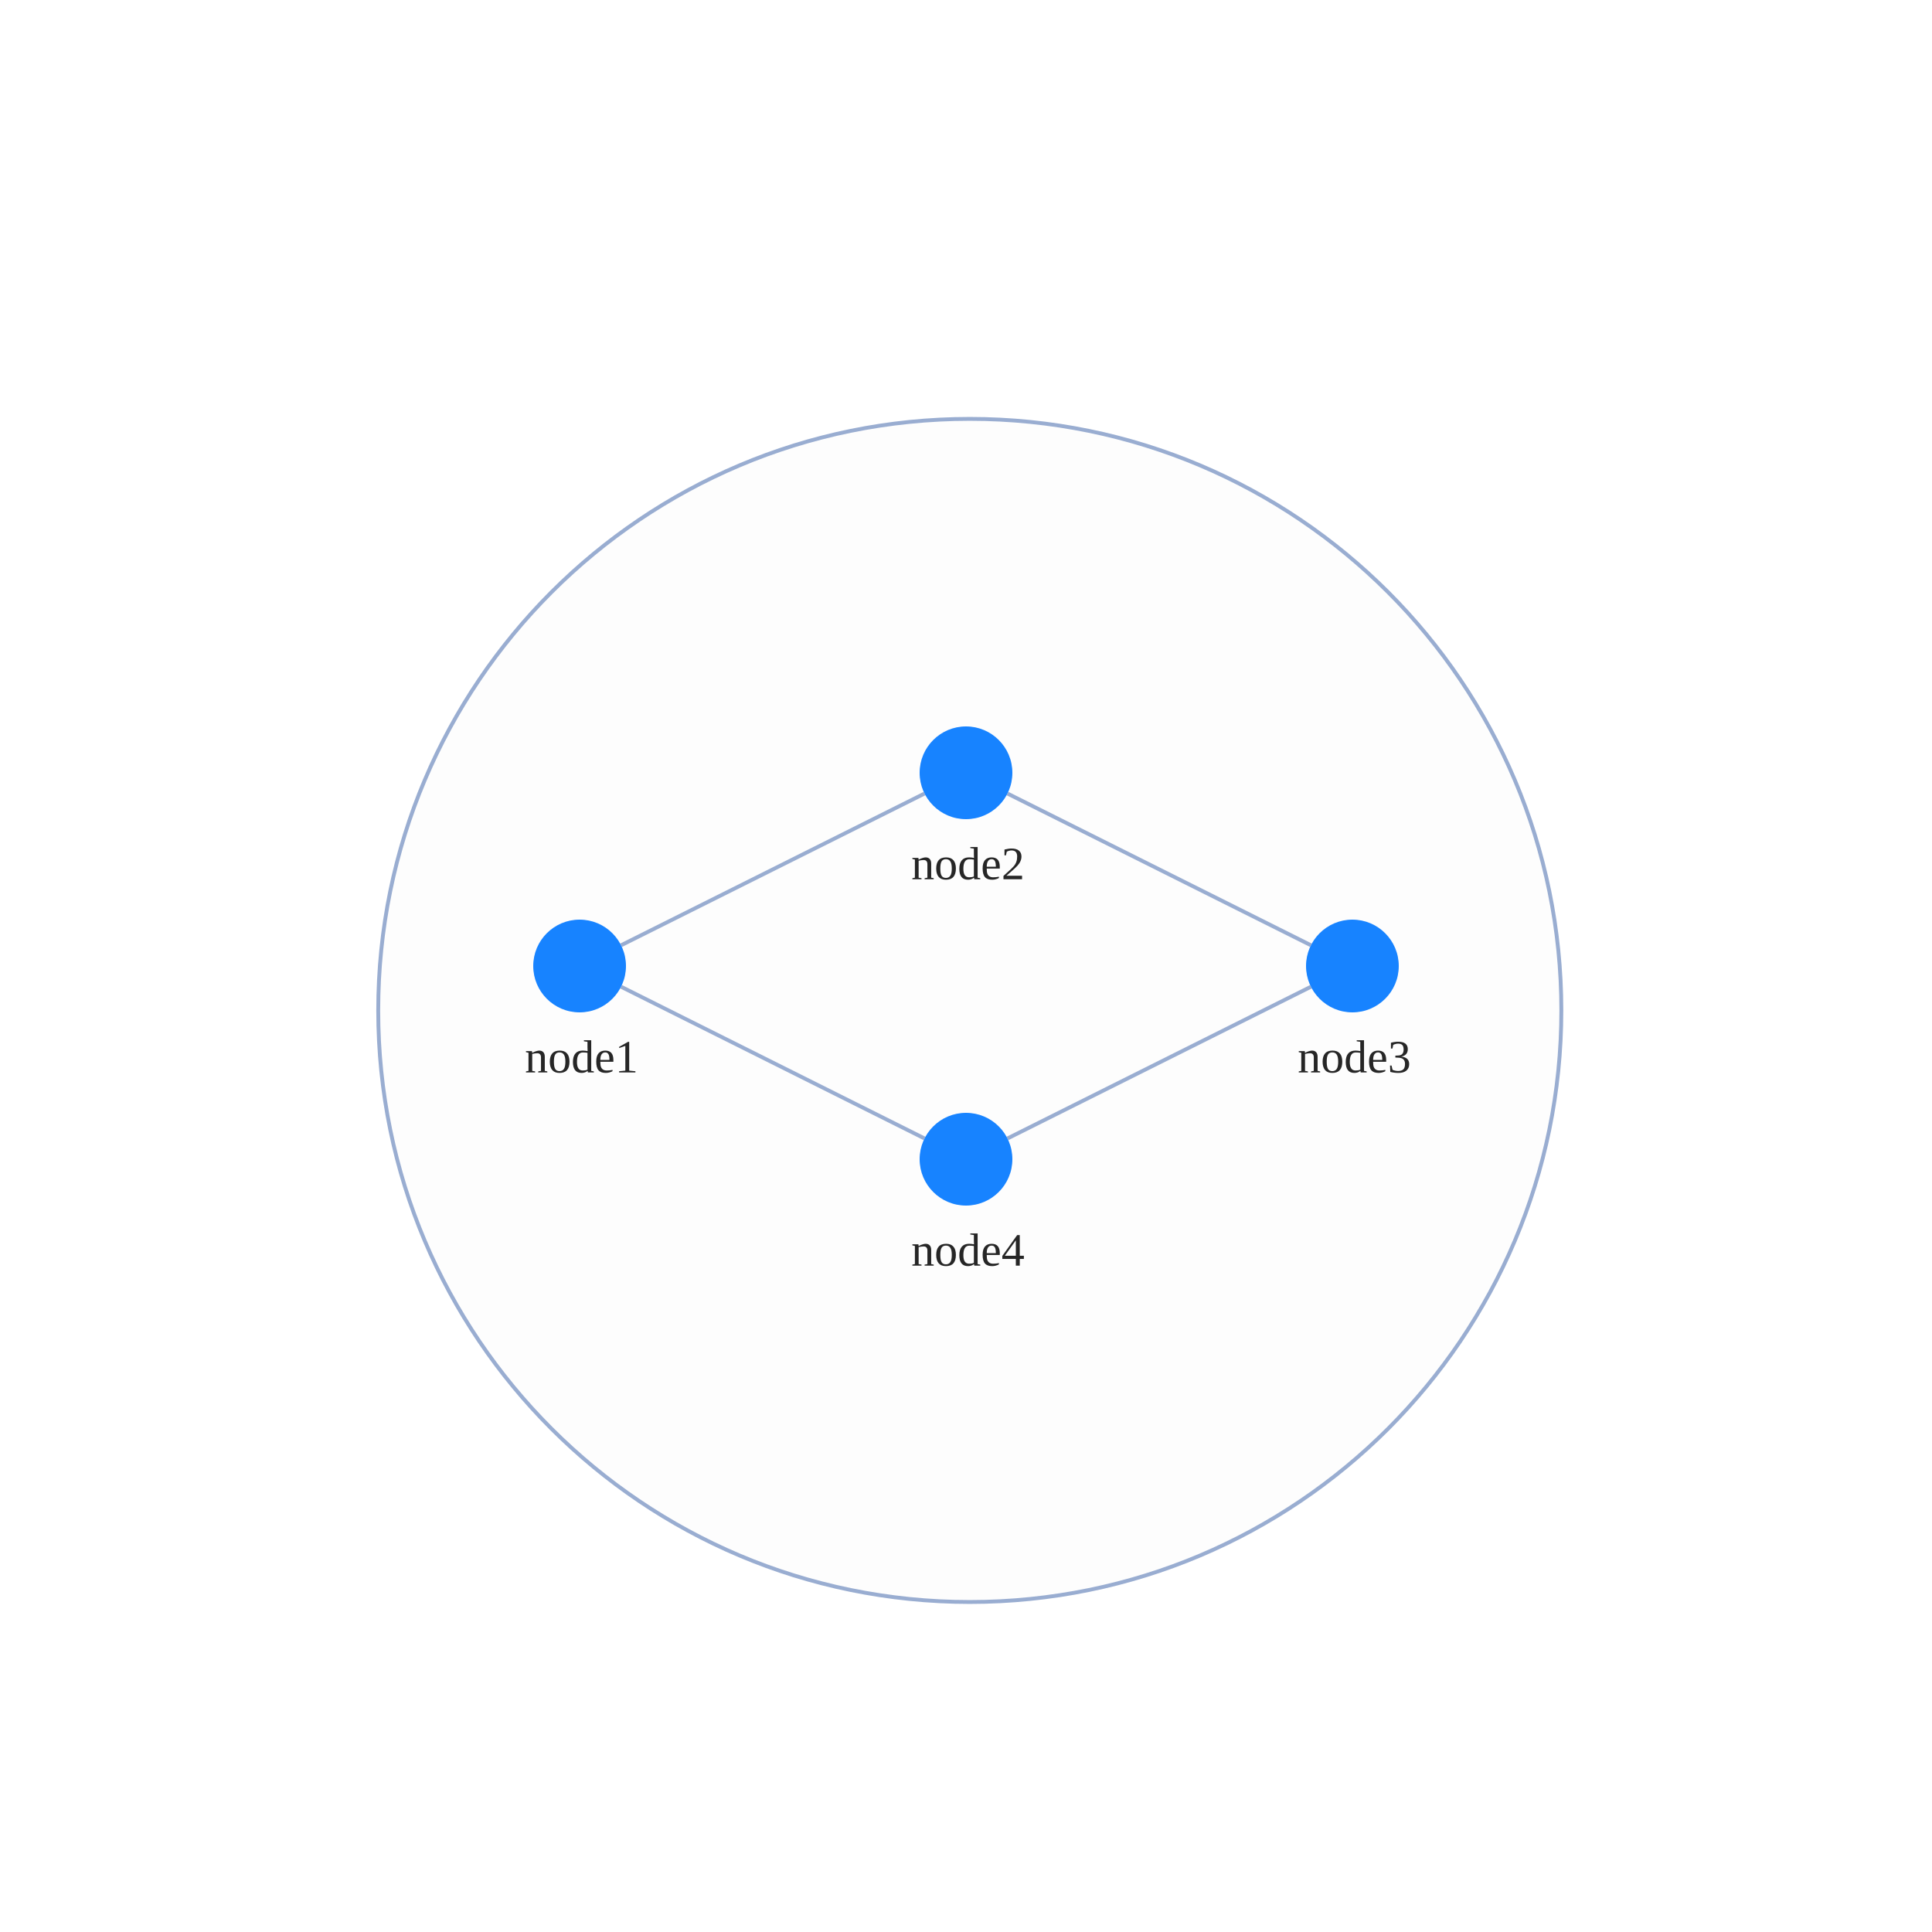
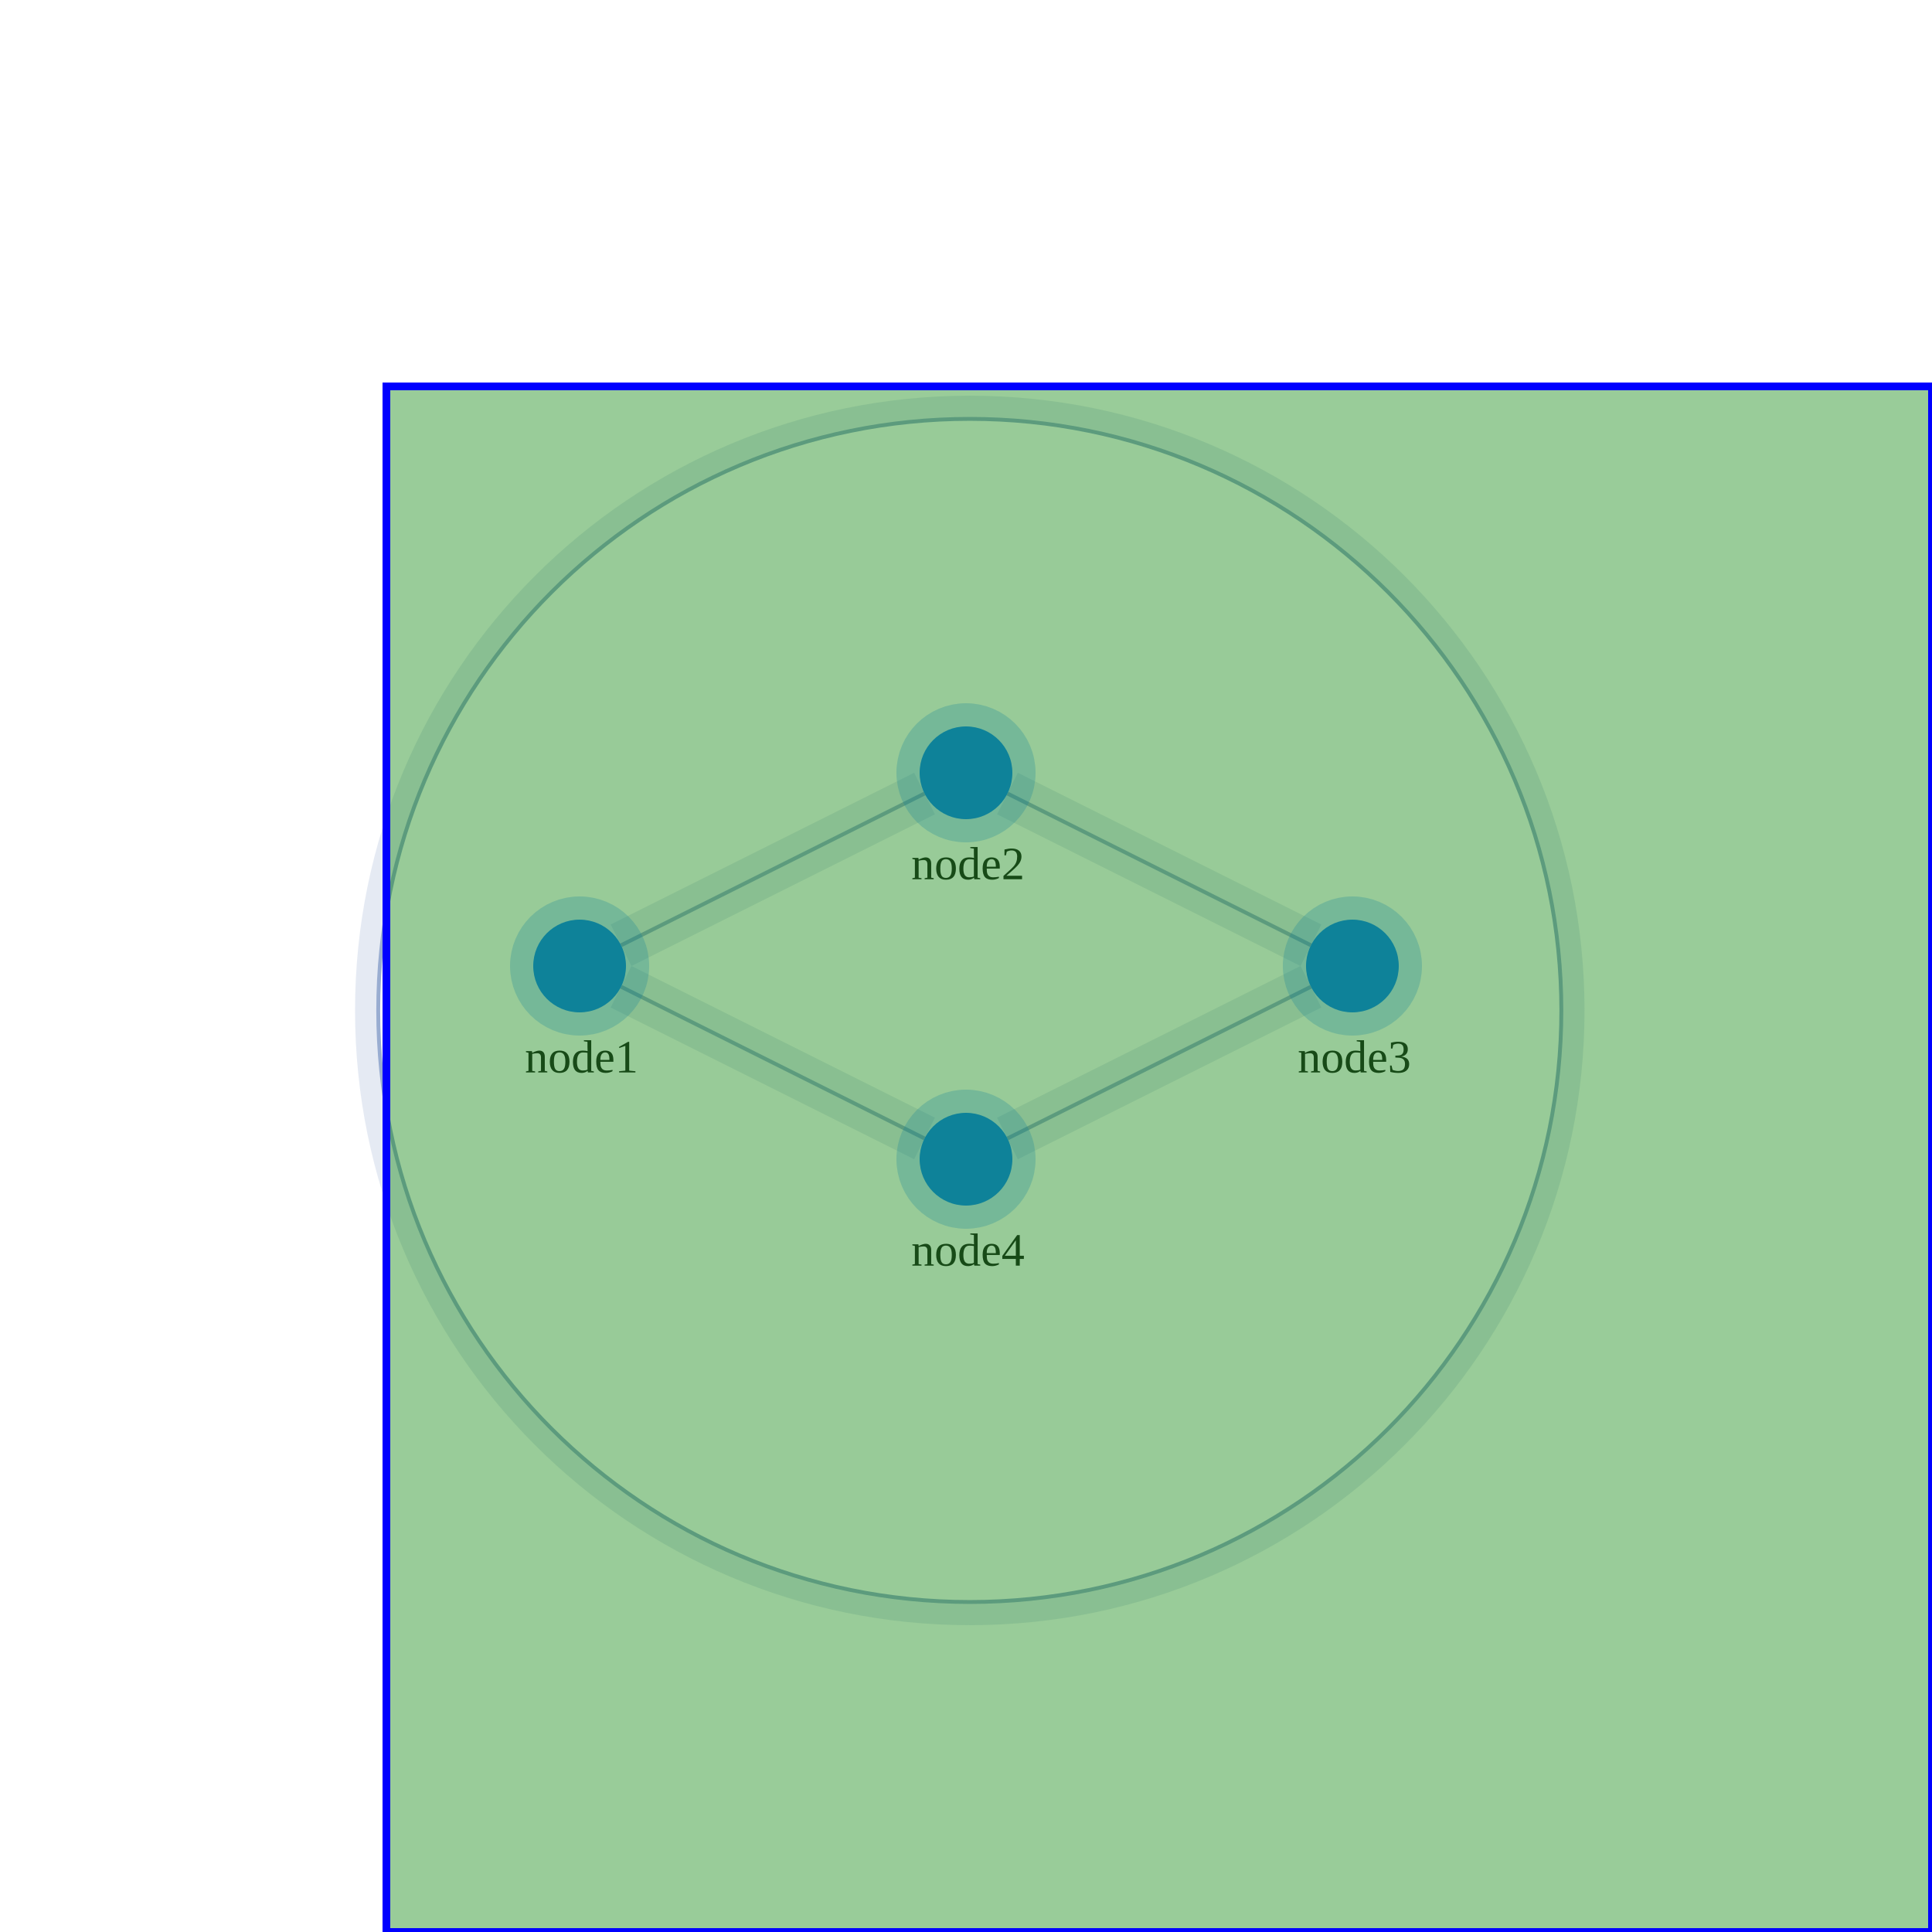
<svg xmlns="http://www.w3.org/2000/svg" width="500" height="500" style="background: transparent; position: absolute; outline: none;" color-interpolation-filters="sRGB" tabindex="1">
  <defs />
  <g>
    <g fill="none">
      <g fill="none">
        <g fill="none" x="250.98" y="261.5" transform="matrix(1,0,0,1,250.98,261.5)">
+           <g>
+             <circle fill="none" stroke-dasharray="0,0" stroke-width="12" stroke-opacity="0.25" stroke="rgba(153,173,209,1)" r="153.096" pointer-events="none" />
+           </g>
          <g>
            <circle fill="rgba(253,253,253,1)" stroke-dasharray="0,0" stroke-width="1" stroke="rgba(153,173,209,1)" r="153.096" />
          </g>
        </g>
      </g>
      <g fill="none">
        <g fill="none" marker-start="false" marker-end="false">
          <g fill="none" marker-start="false" marker-end="false" stroke="transparent" stroke-width="3" />
          <g>
+             <path fill="none" d="M 160.733,244.633 L 239.267,205.367" stroke-width="12" stroke="rgba(153,173,209,1)" stroke-opacity="0.25" stroke-dasharray="0,0" pointer-events="none" />
+             <path fill="none" d="M 160.733,244.633 L 239.267,205.367" stroke-width="14" stroke="transparent" stroke-opacity="0.25" stroke-dasharray="0,0" pointer-events="none" />
+           </g>
+           <g>
            <path fill="none" d="M 160.733,244.633 L 239.267,205.367" stroke-width="1" stroke="rgba(153,173,209,1)" />
-             <path fill="none" d="M 160.733,244.633 L 239.267,205.367" stroke-width="3" stroke="transparent" />
+             <path fill="none" d="M 160.733,244.633 L 239.267,205.367" stroke-width="1" stroke="transparent" />
          </g>
        </g>
        <g fill="none" marker-start="false" marker-end="false">
          <g fill="none" marker-start="false" marker-end="false" stroke="transparent" stroke-width="3" />
          <g>
+             <path fill="none" d="M 260.733,205.367 L 339.267,244.633" stroke-width="12" stroke="rgba(153,173,209,1)" stroke-opacity="0.25" stroke-dasharray="0,0" pointer-events="none" />
+             <path fill="none" d="M 260.733,205.367 L 339.267,244.633" stroke-width="14" stroke="transparent" stroke-opacity="0.25" stroke-dasharray="0,0" pointer-events="none" />
+           </g>
+           <g>
            <path fill="none" d="M 260.733,205.367 L 339.267,244.633" stroke-width="1" stroke="rgba(153,173,209,1)" />
-             <path fill="none" d="M 260.733,205.367 L 339.267,244.633" stroke-width="3" stroke="transparent" />
+             <path fill="none" d="M 260.733,205.367 L 339.267,244.633" stroke-width="1" stroke="transparent" />
          </g>
        </g>
        <g fill="none" marker-start="false" marker-end="false">
          <g fill="none" marker-start="false" marker-end="false" stroke="transparent" stroke-width="3" />
          <g>
+             <path fill="none" d="M 339.267,255.367 L 260.733,294.633" stroke-width="12" stroke="rgba(153,173,209,1)" stroke-opacity="0.25" stroke-dasharray="0,0" pointer-events="none" />
+             <path fill="none" d="M 339.267,255.367 L 260.733,294.633" stroke-width="14" stroke="transparent" stroke-opacity="0.25" stroke-dasharray="0,0" pointer-events="none" />
+           </g>
+           <g>
            <path fill="none" d="M 339.267,255.367 L 260.733,294.633" stroke-width="1" stroke="rgba(153,173,209,1)" />
-             <path fill="none" d="M 339.267,255.367 L 260.733,294.633" stroke-width="3" stroke="transparent" />
+             <path fill="none" d="M 339.267,255.367 L 260.733,294.633" stroke-width="1" stroke="transparent" />
          </g>
        </g>
        <g fill="none" marker-start="false" marker-end="false">
          <g fill="none" marker-start="false" marker-end="false" stroke="transparent" stroke-width="3" />
          <g>
+             <path fill="none" d="M 160.733,255.367 L 239.267,294.633" stroke-width="12" stroke="rgba(153,173,209,1)" stroke-opacity="0.25" stroke-dasharray="0,0" pointer-events="none" />
+             <path fill="none" d="M 160.733,255.367 L 239.267,294.633" stroke-width="14" stroke="transparent" stroke-opacity="0.25" stroke-dasharray="0,0" pointer-events="none" />
+           </g>
+           <g>
            <path fill="none" d="M 160.733,255.367 L 239.267,294.633" stroke-width="1" stroke="rgba(153,173,209,1)" />
-             <path fill="none" d="M 160.733,255.367 L 239.267,294.633" stroke-width="3" stroke="transparent" />
+             <path fill="none" d="M 160.733,255.367 L 239.267,294.633" stroke-width="1" stroke="transparent" />
          </g>
        </g>
      </g>
      <g fill="none">
        <g fill="none" x="150" y="250" transform="matrix(1,0,0,1,150,250)">
+           <g>
+             <circle fill="none" stroke-width="12" stroke="rgba(23,131,255,1)" stroke-opacity="0.25" r="12" stroke-dasharray="0,0" pointer-events="none" />
+           </g>
          <g>
            <circle fill="rgba(23,131,255,1)" stroke-width="0" stroke="rgba(0,0,0,1)" r="12" />
          </g>
          <g fill="none" transform="matrix(1,0,0,1,0,12)">
            <g>
              <text fill="rgba(0,0,0,0.851)" dominant-baseline="central" paint-order="stroke" dx="0.5" dy="11.5px" font-size="12" text-anchor="middle" font-weight="400">
                node1
              </text>
            </g>
          </g>
        </g>
        <g fill="none" x="250" y="200" transform="matrix(1,0,0,1,250,200)">
          <g>
+             <circle fill="none" stroke-width="12" stroke="rgba(23,131,255,1)" stroke-opacity="0.25" r="12" stroke-dasharray="0,0" pointer-events="none" />
+           </g>
+           <g>
            <circle fill="rgba(23,131,255,1)" stroke-width="0" stroke="rgba(0,0,0,1)" r="12" />
          </g>
          <g fill="none" transform="matrix(1,0,0,1,0,12)">
            <g>
              <text fill="rgba(0,0,0,0.851)" dominant-baseline="central" paint-order="stroke" dx="0.5" dy="11.5px" font-size="12" text-anchor="middle" font-weight="400">
                node2
              </text>
            </g>
          </g>
        </g>
        <g fill="none" x="350" y="250" transform="matrix(1,0,0,1,350,250)">
+           <g>
+             <circle fill="none" stroke-width="12" stroke="rgba(23,131,255,1)" stroke-opacity="0.25" r="12" stroke-dasharray="0,0" pointer-events="none" />
+           </g>
          <g>
            <circle fill="rgba(23,131,255,1)" stroke-width="0" stroke="rgba(0,0,0,1)" r="12" />
          </g>
          <g fill="none" transform="matrix(1,0,0,1,0,12)">
            <g>
              <text fill="rgba(0,0,0,0.851)" dominant-baseline="central" paint-order="stroke" dx="0.5" dy="11.5px" font-size="12" text-anchor="middle" font-weight="400">
                node3
              </text>
            </g>
          </g>
        </g>
        <g fill="none" x="250" y="300" transform="matrix(1,0,0,1,250,300)">
          <g>
+             <circle fill="none" stroke-width="12" stroke="rgba(23,131,255,1)" stroke-opacity="0.25" r="12" stroke-dasharray="0,0" pointer-events="none" />
+           </g>
+           <g>
            <circle fill="rgba(23,131,255,1)" stroke-width="0" stroke="rgba(0,0,0,1)" r="12" />
          </g>
          <g fill="none" transform="matrix(1,0,0,1,0,12)">
            <g>
              <text fill="rgba(0,0,0,0.851)" dominant-baseline="central" paint-order="stroke" dx="0.5" dy="11.5px" font-size="12" text-anchor="middle" font-weight="400">
                node4
              </text>
            </g>
          </g>
        </g>
      </g>
      <g>
-         <path fill="rgba(0,128,0,1)" width="0" height="0" stroke-width="2" stroke="rgba(0,0,255,1)" fill-opacity="0.4" pointer-events="none" d="M 100,100 Z" />
+         <path fill="rgba(0,128,0,1)" width="0" height="0" stroke-width="2" stroke="rgba(0,0,255,1)" fill-opacity="0.4" pointer-events="none" d="M 100,100 L 100,500 L 500,500 L 500,100 Z" />
      </g>
    </g>
  </g>
</svg>
